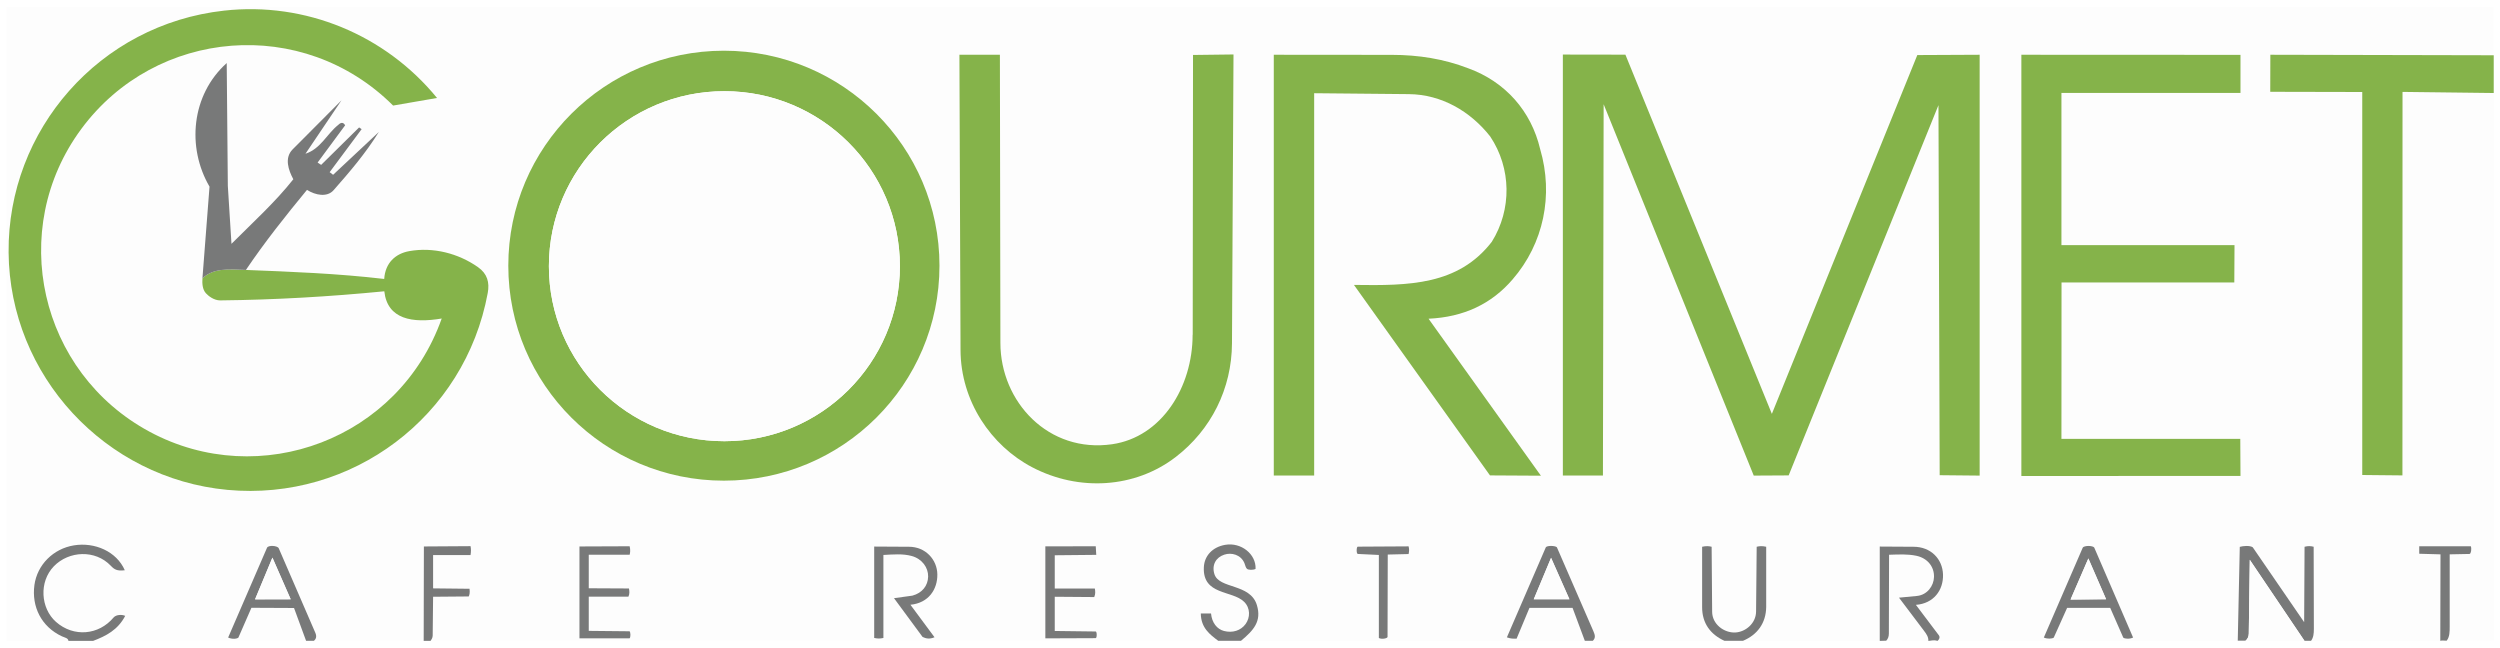
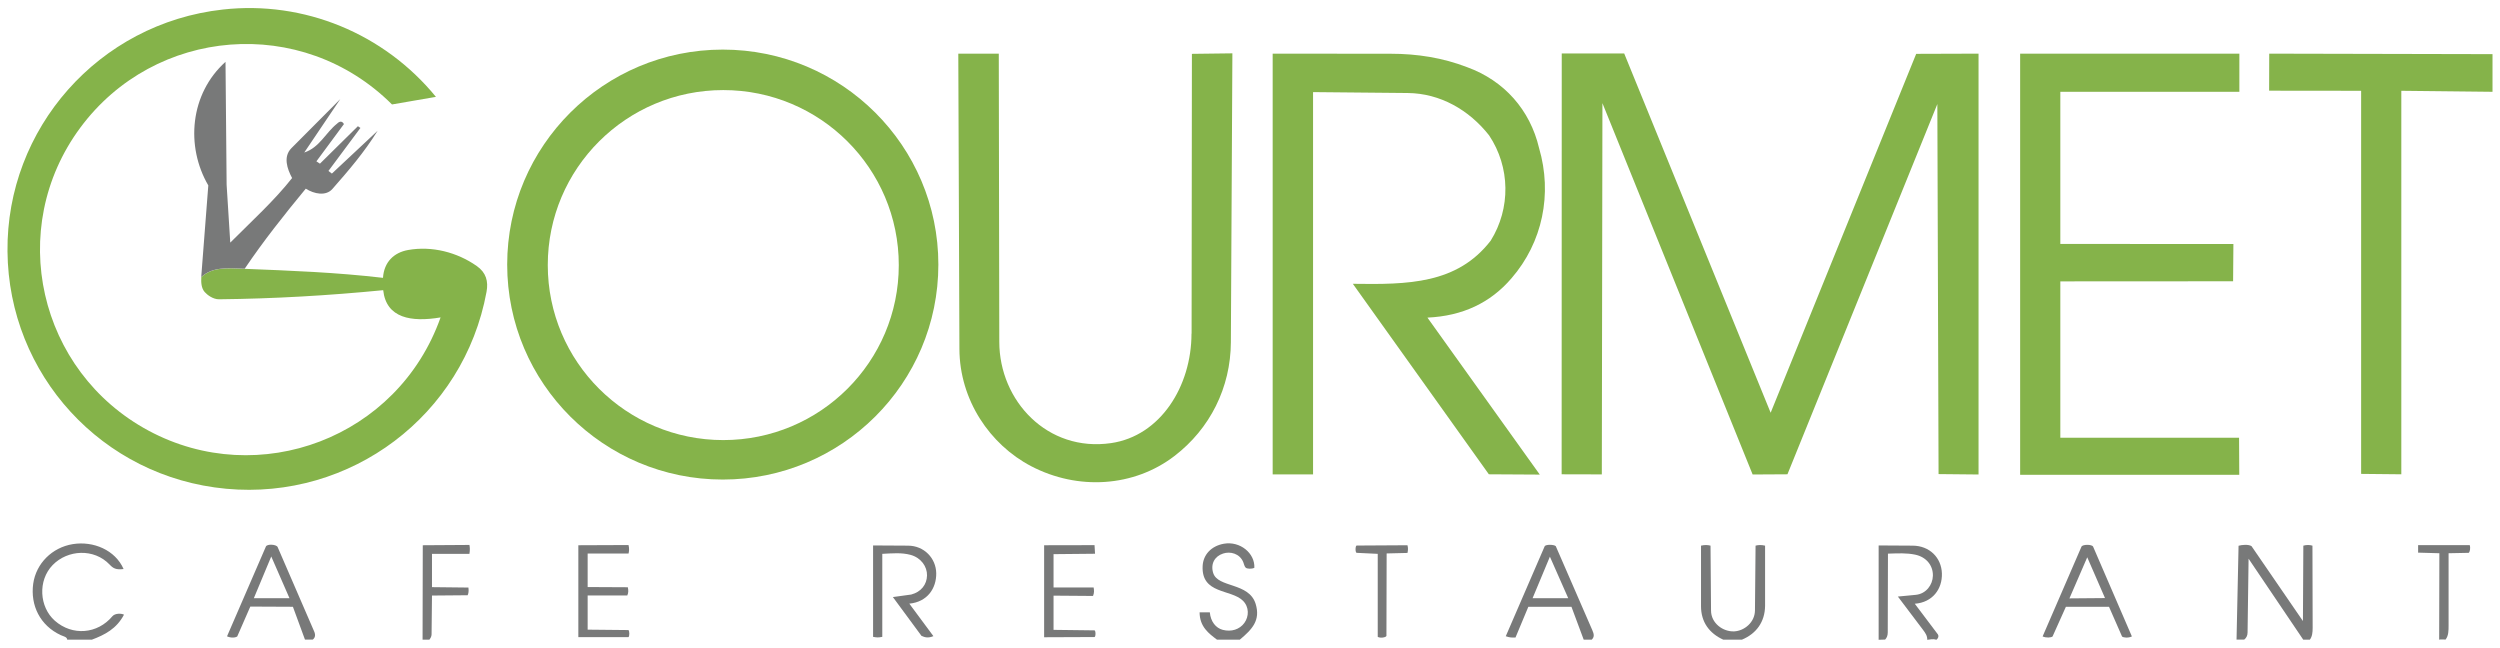
<svg xmlns="http://www.w3.org/2000/svg" id="Vrstva_1" viewBox="0 0 247 64">
  <defs>
-     <style>.cls-1{fill:#787979;}.cls-2{fill:#85b34a;}.cls-3{fill:#fdfdfd;}</style>
+     <style>.cls-1{fill:#787979;}.cls-2{fill:#85b34a;}</style>
  </defs>
-   <path class="cls-3" d="M6.76,63.32H.62s0-62.64,0-62.64h245.76s0,4.78,0,4.78l-22.06-.05v3.66s9.08.02,9.08.02v37.84s3.97.04,3.97.04V9.08s9.02.1,9.02.1v54.12s-4.64,0-4.64,0c.29-.38.28-.86.28-1.41v-7.11s1.99-.04,1.99-.04c.13-.07.2-.47.11-.76h-5.09s0,.74,0,.74l2.1.06-.02,8.54h-12.78c.23-.32.27-.72.27-1.18l-.02-8.11c-.28-.08-.56-.09-.9,0l-.04,7.45-5.08-7.4c-.31-.2-.98-.13-1.28-.04l-.2,9.28h-29.66c.18-.11.29-.36.15-.55l-2.27-3.01c1.75-.13,2.73-1.46,2.68-3s-1.2-2.73-2.91-2.74l-3.36-.02v9.32s-13.5,0-13.5,0c1.42-.59,2.27-1.75,2.27-3.34v-5.95c-.38-.09-.65-.07-.92,0l-.06,6.4c-.01,1.18-1.05,2.02-2.05,2.07-1.11.05-2.28-.81-2.29-2.06l-.05-6.41c-.27-.07-.56-.09-.93,0v5.95c-.02,1.62.83,2.72,2.19,3.35h-13.02c.29-.28.24-.57.07-.96l-3.61-8.3c-.17-.17-1.01-.18-1.1.02l-3.84,8.88c.43.15.6.12.96.13l1.27-3.03h4.26s1.21,3.24,1.21,3.24h-33.98c1.25-1.04,2.08-1.93,1.58-3.54-.66-2.16-3.74-1.57-4.2-3.07-.27-.89.15-1.64.98-1.91.7-.23,1.63,0,1.99.84.09.2.14.46.25.56.14.12.6.15.85.01.06-1.45-1.42-2.66-3.01-2.38-1.25.22-2.05,1.09-2.1,2.21-.13,2.79,2.79,2.26,3.98,3.42.63.62.58,1.59.14,2.2-.47.64-1.28.9-2.13.68-.69-.18-1.21-.83-1.28-1.74h-1.01c.01,1.43.91,2.1,1.72,2.71H42.55c.1-.11.21-.3.21-.52l.04-3.83,3.52-.03c.08-.15.12-.4.08-.76l-3.6-.04v-3.3s3.7,0,3.7,0c.05-.35.04-.63,0-.88l-4.61.03-.02,9.33h-10.86c.26-.21.31-.47.16-.8l-3.62-8.36c-.11-.26-1.04-.32-1.16-.05l-3.84,8.87c.41.19.84.13,1.01.01l1.29-2.95,4.21.02,1.19,3.25H9.18c1.31-.49,2.47-1.1,3.2-2.48-.27-.14-.89-.16-1.14.15-1.48,1.77-3.97,1.97-5.69.45-1.54-1.36-1.74-3.92-.22-5.5s4.09-1.67,5.63-.05c.34.36.62.54,1.38.44-.82-1.86-2.95-2.8-5.02-2.46s-3.63,1.91-3.91,3.92c-.29,2.13.68,4.12,2.72,5.07.29.14.62.17.64.45ZM24.29,26.67c1.83-2.72,3.86-5.27,6.02-7.89.83.53,1.99.76,2.63.03,1.61-1.83,3.13-3.61,4.47-5.75l-4.52,4.23-.34-.26,3.16-4.25-.25-.17-3.75,3.7-.35-.23,2.72-3.68c-.19-.36-.44-.27-.67-.05-1.14.9-1.73,2.36-3.25,2.86l3.56-5.28-4.83,4.85c-.83.84-.42,2.04.07,2.95-1.75,2.21-3.96,4.22-6.11,6.38l-.36-5.72-.11-12.14c-3.5,3.15-3.96,8.34-1.7,12.21l-.7,9.06c-.04.47-.01,1.06.34,1.46.25.29.81.72,1.41.71,5.46-.05,10.79-.36,16.22-.9.31,2.78,2.79,3.18,5.67,2.69-4.21,11.9-17.94,17.05-28.85,11.19C3.89,36.8.67,22.68,8.04,12.73,15.4,2.78,29.94,1.55,38.85,10.44l4.34-.75C38.05,3.41,30.14.16,22.14,1.05,9.83,2.41.74,12.84.85,24.95c.11,12.16,9.54,22.32,21.61,23.45,12.27,1.15,23.47-7.22,25.72-19.46.19-1.04-.04-1.89-.97-2.55-1.93-1.36-4.41-2-6.78-1.58-1.4.25-2.38,1.19-2.48,2.75-4.62-.54-9.13-.71-13.67-.89ZM92.82,26.25c0-11.73-9.54-21.24-21.3-21.24s-21.3,9.51-21.3,21.24,9.54,21.24,21.3,21.24,21.3-9.51,21.3-21.24ZM117.84,33.07c0,5.18-3.07,10.11-7.95,10.82-6.29.91-11.03-4.17-11.04-10l-.05-28.5h-4s.11,29.19.11,29.19c.02,5.04,3.01,9.46,7.09,11.58,4.6,2.4,10.14,2.07,14.16-1.01,3.51-2.69,5.55-6.76,5.57-11.24l.15-28.54-4,.05-.03,27.64ZM133.78,28.15l13.44,18.82,5.03.03-11.1-15.51c3.48-.15,6.22-1.45,8.3-3.88,3.09-3.56,4.07-8.34,2.73-12.87-.89-3.78-3.45-6.66-7.1-7.99-2.42-.93-4.92-1.33-7.57-1.33h-11.65s0,41.55,0,41.55h3.99s0-37.77,0-37.77l9.35.09c3.23.03,6.07,1.68,8.04,4.18,2.09,3.14,2.14,7.21.16,10.41-3.32,4.29-8.19,4.34-13.61,4.26ZM191.64,46.95l3.95.04V5.41s-6.16.03-6.16.03l-14.37,35.46-14.47-35.5h-6.18s0,41.58,0,41.58h3.96s.07-36.68.07-36.68l14.84,36.69,3.44-.02,14.8-36.57.12,36.56ZM220.75,27.91l.03-3.69h-17.1s0-15.04,0-15.04h17.69s0-3.76,0-3.76h-21.66s0,41.61,0,41.61h21.65s-.02-3.67-.02-3.67h-17.66s0-15.45,0-15.45h17.07ZM62.1,58.95c.11-.25.1-.54.05-.8l-3.97-.02v-3.31s4.04,0,4.04,0c.05-.21.09-.46,0-.84l-4.96.02v9.09s4.96-.01,4.96-.01c.12-.09.11-.61,0-.7l-4.03-.04v-3.37s3.93,0,3.93,0ZM88.32,59.1l2.83,3.84c.32.15.66.25,1.18.03l-2.38-3.21c1.79-.17,2.68-1.52,2.66-3s-1.18-2.73-2.8-2.73l-3.43-.02v9.03c.35.07.53.08.9,0v-8.2c.97-.06,1.9-.14,2.79.1,1.03.28,1.66,1.11,1.63,2.04s-.58,1.62-1.56,1.88l-1.82.25ZM108.12,58.99c.13-.3.11-.57.06-.84h-3.97s0-3.29,0-3.29l4.1-.04-.05-.85h-4.98s0,9.11,0,9.11l4.97-.02c.13,0,.13-.66,0-.66l-4.04-.05v-3.38s3.91.03,3.91.03ZM137.09,62.94l.02-8.16,2.06-.05c.06-.29.06-.47,0-.76l-5.02.03c-.14,0-.16.71.01.72l2.06.1v8.2c.26.16.8.08.87-.09ZM208.49,60.06l1.29,2.94c.16.11.61.15.97-.01l-3.83-8.87c-.11-.24-1.04-.25-1.15,0l-3.84,8.87c.37.17.81.12.98.01l1.32-2.95h4.26Z" />
-   <path class="cls-3" d="M190.51,63.32l-4.16-.02c.17-.17.26-.41.26-.71l.02-7.78c1-.04,1.84-.09,2.69.1,1.09.23,1.77,1.07,1.75,2.08-.02.9-.67,1.8-1.69,1.89l-1.77.17,2.47,3.27c.26.34.45.63.43,1Z" />
-   <path class="cls-1" d="M228.33,63.31h-.65s-5.4-8-5.4-8l-.1,7.29c0,.31-.13.55-.33.7h-.76s.2-9.27.2-9.27c.3-.09.98-.16,1.28.04l5.08,7.4.04-7.45c.34-.09.62-.08.9,0l.02,8.11c0,.46-.04.86-.27,1.17Z" />
-   <path class="cls-1" d="M191.42,63.32c-.39-.13-.66,0-.9,0,.02-.37-.17-.66-.43-1l-2.47-3.27,1.77-.17c1.02-.1,1.67-.99,1.69-1.89.02-1.01-.65-1.85-1.75-2.08-.86-.18-1.69-.13-2.69-.1l-.02,7.78c0,.3-.09.54-.26.71l-.64.02v-9.32s3.34.02,3.34.02c1.7,0,2.86,1.2,2.91,2.74s-.92,2.87-2.68,3l2.27,3.01c.14.19.03.44-.15.56Z" />
-   <path class="cls-3" d="M227.68,63.32h-5.83c.2-.17.32-.41.33-.72l.1-7.29,5.4,8Z" />
-   <path class="cls-1" d="M9.18,63.32h-2.42c-.02-.28-.35-.32-.64-.45-2.04-.95-3.01-2.94-2.72-5.07.28-2.01,1.87-3.59,3.91-3.92s4.2.59,5.02,2.46c-.76.1-1.04-.08-1.38-.44-1.54-1.62-4.15-1.48-5.63.05s-1.32,4.14.22,5.5c1.73,1.52,4.21,1.32,5.69-.45.26-.3.88-.29,1.14-.15-.73,1.39-1.89,1.99-3.2,2.48Z" />
-   <path class="cls-1" d="M31,63.31h-.76s-1.19-3.24-1.19-3.24l-4.21-.02-1.29,2.95c-.16.12-.59.18-1.01-.01l3.84-8.87c.12-.28,1.04-.22,1.16.05l3.62,8.36c.14.33.09.6-.16.79ZM28.72,59.21l-1.8-4.12-1.72,4.12h3.52Z" />
-   <path class="cls-1" d="M157.36,63.31h-.78s-1.21-3.25-1.21-3.25h-4.26s-1.27,3.04-1.27,3.04c-.36,0-.53.02-.96-.13l3.84-8.88c.09-.21.93-.19,1.1-.02l3.61,8.3c.17.39.23.67-.07.95ZM155.06,59.21l-1.81-4.1-1.71,4.1h3.52Z" />
-   <path class="cls-1" d="M122.6,63.31h-2.24c-.81-.61-1.71-1.27-1.72-2.7h1.01c.08.91.59,1.55,1.28,1.73.85.22,1.66-.04,2.13-.68s.49-1.58-.14-2.2c-1.18-1.16-4.11-.63-3.98-3.42.05-1.12.85-1.99,2.1-2.21,1.59-.28,3.08.93,3.01,2.38-.26.13-.71.11-.85-.01-.12-.1-.17-.35-.25-.56-.35-.84-1.28-1.08-1.99-.84-.83.27-1.25,1.02-.98,1.91.45,1.5,3.54.91,4.2,3.07.49,1.61-.33,2.5-1.58,3.54Z" />
-   <path class="cls-1" d="M172.2,63.31h-1.83c-1.36-.62-2.21-1.72-2.2-3.34v-5.95c.39-.09.67-.07.94,0l.05,6.41c0,1.25,1.18,2.11,2.29,2.06,1-.05,2.04-.89,2.05-2.07l.06-6.4c.27-.07.55-.09.94,0v5.95c-.02,1.59-.87,2.75-2.29,3.34Z" />
-   <path class="cls-1" d="M42.55,63.32h-.69s.02-9.33.02-9.33l4.61-.03c.05.25.06.52,0,.88h-3.7s0,3.29,0,3.29l3.6.04c.05.36,0,.61-.08.76l-3.52.03-.04,3.83c0,.22-.12.4-.21.52Z" />
-   <path class="cls-1" d="M241.74,63.3c-.25,0-.46-.04-.64.01l.02-8.54-2.1-.06v-.74s5.1,0,5.1,0c.09.28.02.69-.11.76l-1.98.04v7.11c0,.55,0,1.03-.29,1.41Z" />
-   <path class="cls-1" d="M208.49,60.06h-4.26s-1.32,2.94-1.32,2.94c-.17.11-.61.15-.98-.01l3.84-8.87c.11-.24,1.04-.24,1.15,0l3.83,8.87c-.36.17-.81.13-.97.01l-1.29-2.94ZM208.08,59.2l-1.75-4.02-1.76,4.06,3.51-.03Z" />
-   <path class="cls-1" d="M88.32,59.1l1.82-.25c.98-.26,1.54-.99,1.56-1.88s-.6-1.76-1.63-2.04c-.89-.24-1.82-.15-2.79-.1v8.2c-.37.08-.56.07-.91,0v-9.03s3.44.02,3.44.02c1.62,0,2.78,1.26,2.8,2.73s-.86,2.83-2.66,3l2.38,3.21c-.52.22-.86.12-1.18-.03l-2.83-3.84Z" />
-   <path class="cls-1" d="M62.1,58.95h-3.93s0,3.38,0,3.38l4.03.04c.11.09.12.61,0,.7h-4.95s0-9.08,0-9.08l4.96-.02c.09.38.05.63,0,.84h-4.04s0,3.31,0,3.31l3.97.02c.06.27.07.56-.05.8Z" />
-   <path class="cls-1" d="M108.12,58.99l-3.91-.03v3.38s4.04.05,4.04.05c.14,0,.14.66,0,.66l-4.97.02v-9.09s4.98-.01,4.98-.01l.05.85-4.1.04v3.29s3.96,0,3.96,0c.05.27.07.54-.06.84Z" />
-   <path class="cls-1" d="M137.09,62.94c-.07.16-.62.24-.86.09v-8.2s-2.07-.1-2.07-.1c-.17,0-.15-.72-.01-.72l5.02-.03c.07.29.06.47,0,.76l-2.06.05-.02,8.16Z" />
-   <polygon class="cls-3" points="28.72 59.21 25.2 59.22 26.91 55.1 28.72 59.21" />
-   <polygon class="cls-3" points="155.06 59.21 151.53 59.21 153.24 55.12 155.06 59.21" />
-   <polygon class="cls-3" points="208.08 59.2 204.57 59.23 206.33 55.17 208.08 59.2" />
-   <polygon class="cls-2" points="246.38 5.46 246.38 9.19 237.37 9.08 237.36 46.97 233.39 46.93 233.39 9.09 224.3 9.07 224.31 5.41 246.38 5.46" />
-   <polygon class="cls-2" points="191.64 46.95 191.52 10.39 176.72 46.97 173.27 46.99 158.44 10.3 158.37 46.98 154.41 46.98 154.41 5.39 160.59 5.4 175.06 40.89 189.43 5.44 195.59 5.41 195.59 46.99 191.64 46.95" />
-   <path class="cls-2" d="M20,27.5c1.1-1.04,2.56-.9,4.29-.83,4.54.18,9.05.35,13.67.89.1-1.56,1.08-2.5,2.48-2.75,2.36-.42,4.84.22,6.78,1.58.93.65,1.16,1.51.97,2.55-2.25,12.24-13.44,20.6-25.72,19.46C10.39,47.27.96,37.11.85,24.95.74,12.84,9.83,2.41,22.14,1.05c8-.89,15.91,2.36,21.04,8.63l-4.34.75C29.94,1.55,15.4,2.78,8.04,12.73c-7.37,9.96-4.15,24.07,6.75,29.93,10.91,5.86,24.64.71,28.85-11.19-2.89.49-5.37.08-5.67-2.69-5.43.53-10.76.84-16.22.9-.6,0-1.16-.43-1.41-.71-.35-.39-.37-.99-.34-1.46Z" />
-   <path class="cls-2" d="M92.82,26.25c0,11.73-9.54,21.24-21.3,21.24s-21.3-9.51-21.3-21.24,9.54-21.24,21.3-21.24,21.3,9.51,21.3,21.24ZM88.91,26.3c0-9.55-7.76-17.29-17.34-17.29s-17.34,7.74-17.34,17.29,7.76,17.29,17.34,17.29,17.34-7.74,17.34-17.29Z" />
-   <path class="cls-2" d="M133.78,28.15c5.43.08,10.29.03,13.61-4.26,1.99-3.19,1.94-7.27-.16-10.41-1.97-2.5-4.82-4.15-8.04-4.18l-9.35-.09v37.77s-3.99,0-3.99,0V5.41s11.65.01,11.65.01c2.65,0,5.16.4,7.57,1.33,3.65,1.33,6.21,4.21,7.1,7.99,1.33,4.53.35,9.32-2.73,12.87-2.08,2.42-4.82,3.72-8.3,3.88l11.1,15.51-5.03-.03-13.44-18.82Z" />
-   <path class="cls-2" d="M117.84,33.07l.03-27.64,4-.05-.15,28.54c-.02,4.48-2.06,8.55-5.57,11.24-4.01,3.08-9.55,3.42-14.16,1.01-4.08-2.13-7.07-6.54-7.09-11.58l-.11-29.18h4s.05,28.48.05,28.48c.01,5.83,4.76,10.91,11.04,10,4.89-.71,7.95-5.63,7.95-10.82Z" />
-   <polygon class="cls-2" points="220.75 27.91 203.68 27.91 203.67 43.36 221.34 43.36 221.36 47.02 199.71 47.03 199.71 5.41 221.36 5.42 221.36 9.18 203.67 9.18 203.67 24.22 220.77 24.22 220.75 27.91" />
-   <path class="cls-1" d="M24.29,26.67c-1.73-.07-3.19-.2-4.29.83l.7-9.06c-2.26-3.87-1.81-9.06,1.7-12.21l.11,12.14.36,5.72c2.15-2.15,4.36-4.16,6.11-6.38-.49-.91-.9-2.11-.07-2.95l4.83-4.85-3.56,5.28c1.52-.5,2.11-1.96,3.25-2.86.22-.22.48-.3.67.05l-2.72,3.68.35.23,3.75-3.7.25.17-3.16,4.25.34.26,4.52-4.23c-1.34,2.15-2.87,3.93-4.47,5.75-.64.73-1.8.5-2.63-.03-2.16,2.62-4.19,5.18-6.02,7.89Z" />
-   <ellipse class="cls-3" cx="71.57" cy="26.3" rx="17.34" ry="17.29" />
+   <path class="cls-1" d="M228.21,63.2h-.65s-5.4-8-5.4-8l-.1,7.29c0,.31-.13.55-.33.7h-.76s.2-9.27.2-9.27c.3-.09.98-.16,1.28.04l5.08,7.4.04-7.45c.34-.09.62-.08.9,0l.02,8.11c0,.46-.04.86-.27,1.17Z" />
+   <path class="cls-1" d="M191.31,63.21c-.39-.13-.66,0-.9,0,.02-.37-.17-.66-.43-1l-2.47-3.27,1.77-.17c1.02-.1,1.67-.99,1.69-1.89.02-1.01-.65-1.85-1.75-2.08-.86-.18-1.69-.13-2.69-.1l-.02,7.78c0,.3-.09.54-.26.71l-.64.02v-9.32s3.34.02,3.34.02c1.7,0,2.86,1.2,2.91,2.74s-.92,2.87-2.68,3l2.27,3.01c.14.19.03.44-.15.56Z" />
+   <path class="cls-1" d="M9.06,63.2h-2.42c-.02-.28-.35-.32-.64-.45-2.04-.95-3.01-2.94-2.72-5.07.28-2.01,1.87-3.59,3.91-3.92s4.2.59,5.02,2.46c-.76.1-1.04-.08-1.38-.44-1.54-1.62-4.15-1.48-5.63.05s-1.32,4.14.22,5.5c1.73,1.52,4.21,1.32,5.69-.45.26-.3.88-.29,1.14-.15-.73,1.39-1.89,1.99-3.2,2.48Z" />
+   <path class="cls-1" d="M30.89,63.19h-.76s-1.19-3.24-1.19-3.24l-4.21-.02-1.29,2.95c-.16.12-.59.18-1.01-.01l3.84-8.87c.12-.28,1.04-.22,1.16.05l3.62,8.36c.14.33.09.6-.16.79ZM28.6,59.1l-1.8-4.12-1.72,4.12h3.52Z" />
+   <path class="cls-1" d="M157.25,63.2h-.78s-1.21-3.25-1.21-3.25h-4.26s-1.27,3.04-1.27,3.04c-.36,0-.53.02-.96-.13l3.84-8.88c.09-.21.93-.19,1.1-.02l3.61,8.3c.17.39.23.67-.07.95ZM154.94,59.1l-1.81-4.1-1.71,4.1h3.52Z" />
+   <path class="cls-1" d="M122.48,63.2h-2.24c-.81-.61-1.71-1.27-1.72-2.7h1.01c.08.91.59,1.55,1.28,1.73.85.22,1.66-.04,2.13-.68s.49-1.58-.14-2.2c-1.18-1.16-4.11-.63-3.98-3.42.05-1.12.85-1.99,2.1-2.21,1.59-.28,3.08.93,3.01,2.38-.26.13-.71.11-.85-.01-.12-.1-.17-.35-.25-.56-.35-.84-1.28-1.08-1.99-.84-.83.27-1.25,1.02-.98,1.91.45,1.5,3.54.91,4.2,3.07.49,1.61-.33,2.5-1.58,3.54Z" />
+   <path class="cls-1" d="M172.09,63.2h-1.83c-1.36-.62-2.21-1.72-2.2-3.34v-5.95c.39-.09.67-.07.94,0l.05,6.41c0,1.25,1.18,2.11,2.29,2.06,1-.05,2.04-.89,2.05-2.07l.06-6.4c.27-.07.55-.09.94,0v5.95c-.02,1.59-.87,2.75-2.29,3.34Z" />
+   <path class="cls-1" d="M42.44,63.2h-.69s.02-9.33.02-9.33l4.61-.03c.05.25.06.52,0,.88h-3.7s0,3.29,0,3.29l3.6.04c.05.36,0,.61-.08.76l-3.52.03-.04,3.83c0,.22-.12.4-.21.52Z" />
+   <path class="cls-1" d="M241.63,63.19c-.25,0-.46-.04-.64.01l.02-8.54-2.1-.06v-.74s5.1,0,5.1,0c.09.28.02.69-.11.76l-1.98.04v7.11c0,.55,0,1.03-.29,1.41Z" />
+   <path class="cls-1" d="M208.37,59.95h-4.26s-1.32,2.94-1.32,2.94c-.17.11-.61.15-.98-.01l3.84-8.87c.11-.24,1.04-.24,1.15,0l3.83,8.87c-.36.17-.81.13-.97.01l-1.29-2.94ZM207.97,59.08l-1.75-4.02-1.76,4.06,3.51-.03Z" />
+   <path class="cls-1" d="M88.21,58.99l1.82-.25c.98-.26,1.54-.99,1.56-1.88s-.6-1.76-1.63-2.04c-.89-.24-1.82-.15-2.79-.1v8.2c-.37.08-.56.07-.91,0v-9.03s3.44.02,3.44.02c1.62,0,2.78,1.26,2.8,2.73s-.86,2.83-2.66,3l2.38,3.21c-.52.22-.86.12-1.18-.03l-2.83-3.84Z" />
+   <path class="cls-1" d="M61.99,58.83h-3.93s0,3.38,0,3.38l4.03.04c.11.09.12.61,0,.7h-4.95s0-9.08,0-9.08l4.96-.02c.09.38.05.63,0,.84h-4.04s0,3.31,0,3.31l3.97.02c.06.27.07.56-.05.8Z" />
+   <path class="cls-1" d="M108,58.88l-3.91-.03v3.38s4.04.05,4.04.05c.14,0,.14.66,0,.66l-4.97.02v-9.09s4.98-.01,4.98-.01l.05.85-4.1.04v3.29s3.96,0,3.96,0c.05.27.07.54-.06.84Z" />
+   <path class="cls-1" d="M136.98,62.83c-.07.16-.62.24-.86.09v-8.2s-2.07-.1-2.07-.1c-.17,0-.15-.72-.01-.72l5.02-.03c.07.29.06.47,0,.76l-2.06.05-.02,8.16Z" />
+   <polygon class="cls-2" points="246.26 5.35 246.26 9.07 237.25 8.97 237.25 46.86 233.28 46.82 233.28 8.97 224.19 8.96 224.2 5.3 246.26 5.35" />
+   <polygon class="cls-2" points="191.53 46.84 191.41 10.28 176.6 46.86 173.16 46.88 158.32 10.19 158.26 46.87 154.29 46.86 154.3 5.28 160.47 5.28 174.94 40.78 189.32 5.32 195.48 5.3 195.48 46.88 191.53 46.84" />
+   <path class="cls-2" d="M19.88,27.39c1.1-1.04,2.56-.9,4.29-.83,4.54.18,9.05.35,13.67.89.1-1.56,1.08-2.5,2.48-2.75,2.36-.42,4.84.22,6.78,1.58.93.65,1.16,1.51.97,2.55-2.25,12.24-13.44,20.6-25.72,19.46S.85,36.99.74,24.84C.62,12.73,9.72,2.3,22.03.94c8-.89,15.91,2.36,21.04,8.63l-4.34.75C29.82,1.44,15.29,2.67,7.93,12.62c-7.37,9.96-4.15,24.07,6.75,29.93,10.91,5.86,24.64.71,28.85-11.19-2.89.49-5.37.08-5.67-2.69-5.43.53-10.76.84-16.22.9-.6,0-1.16-.43-1.41-.71-.35-.39-.37-.99-.34-1.46Z" />
+   <path class="cls-2" d="M92.71,26.14c0,11.73-9.54,21.24-21.3,21.24s-21.3-9.51-21.3-21.24,9.54-21.24,21.3-21.24,21.3,9.51,21.3,21.24ZM88.8,26.19c0-9.55-7.76-17.29-17.34-17.29s-17.34,7.74-17.34,17.29,7.76,17.29,17.34,17.29,17.34-7.74,17.34-17.29Z" />
+   <path class="cls-2" d="M133.67,28.04c5.43.08,10.29.03,13.61-4.26,1.99-3.19,1.94-7.27-.16-10.41-1.97-2.5-4.82-4.15-8.04-4.18l-9.35-.09v37.77s-3.99,0-3.99,0V5.3s11.65.01,11.65.01c2.65,0,5.16.4,7.57,1.33,3.65,1.33,6.21,4.21,7.1,7.99,1.33,4.53.35,9.32-2.73,12.87-2.08,2.42-4.82,3.72-8.3,3.88l11.1,15.51-5.03-.03-13.44-18.82Z" />
+   <path class="cls-2" d="M117.73,32.96l.03-27.64,4-.05-.15,28.54c-.02,4.48-2.06,8.55-5.57,11.24-4.01,3.08-9.55,3.42-14.16,1.01-4.08-2.13-7.07-6.54-7.09-11.58l-.11-29.18h4s.05,28.48.05,28.48c.01,5.83,4.76,10.91,11.04,10,4.89-.71,7.95-5.63,7.95-10.82Z" />
+   <polygon class="cls-2" points="220.63 27.79 203.56 27.8 203.56 43.25 221.22 43.25 221.24 46.91 199.59 46.91 199.59 5.3 221.25 5.3 221.25 9.07 203.56 9.07 203.56 24.1 220.66 24.11 220.63 27.79" />
+   <path class="cls-1" d="M24.17,26.55c-1.73-.07-3.19-.2-4.29.83l.7-9.06c-2.26-3.87-1.81-9.06,1.7-12.21l.11,12.14.36,5.72c2.15-2.15,4.36-4.16,6.11-6.38-.49-.91-.9-2.11-.07-2.95l4.83-4.85-3.56,5.28c1.52-.5,2.11-1.96,3.25-2.86.22-.22.48-.3.67.05l-2.72,3.68.35.23,3.75-3.7.25.17-3.16,4.25.34.26,4.52-4.23c-1.34,2.15-2.87,3.93-4.47,5.75-.64.73-1.8.5-2.63-.03-2.16,2.62-4.19,5.18-6.02,7.89Z" />
</svg>
